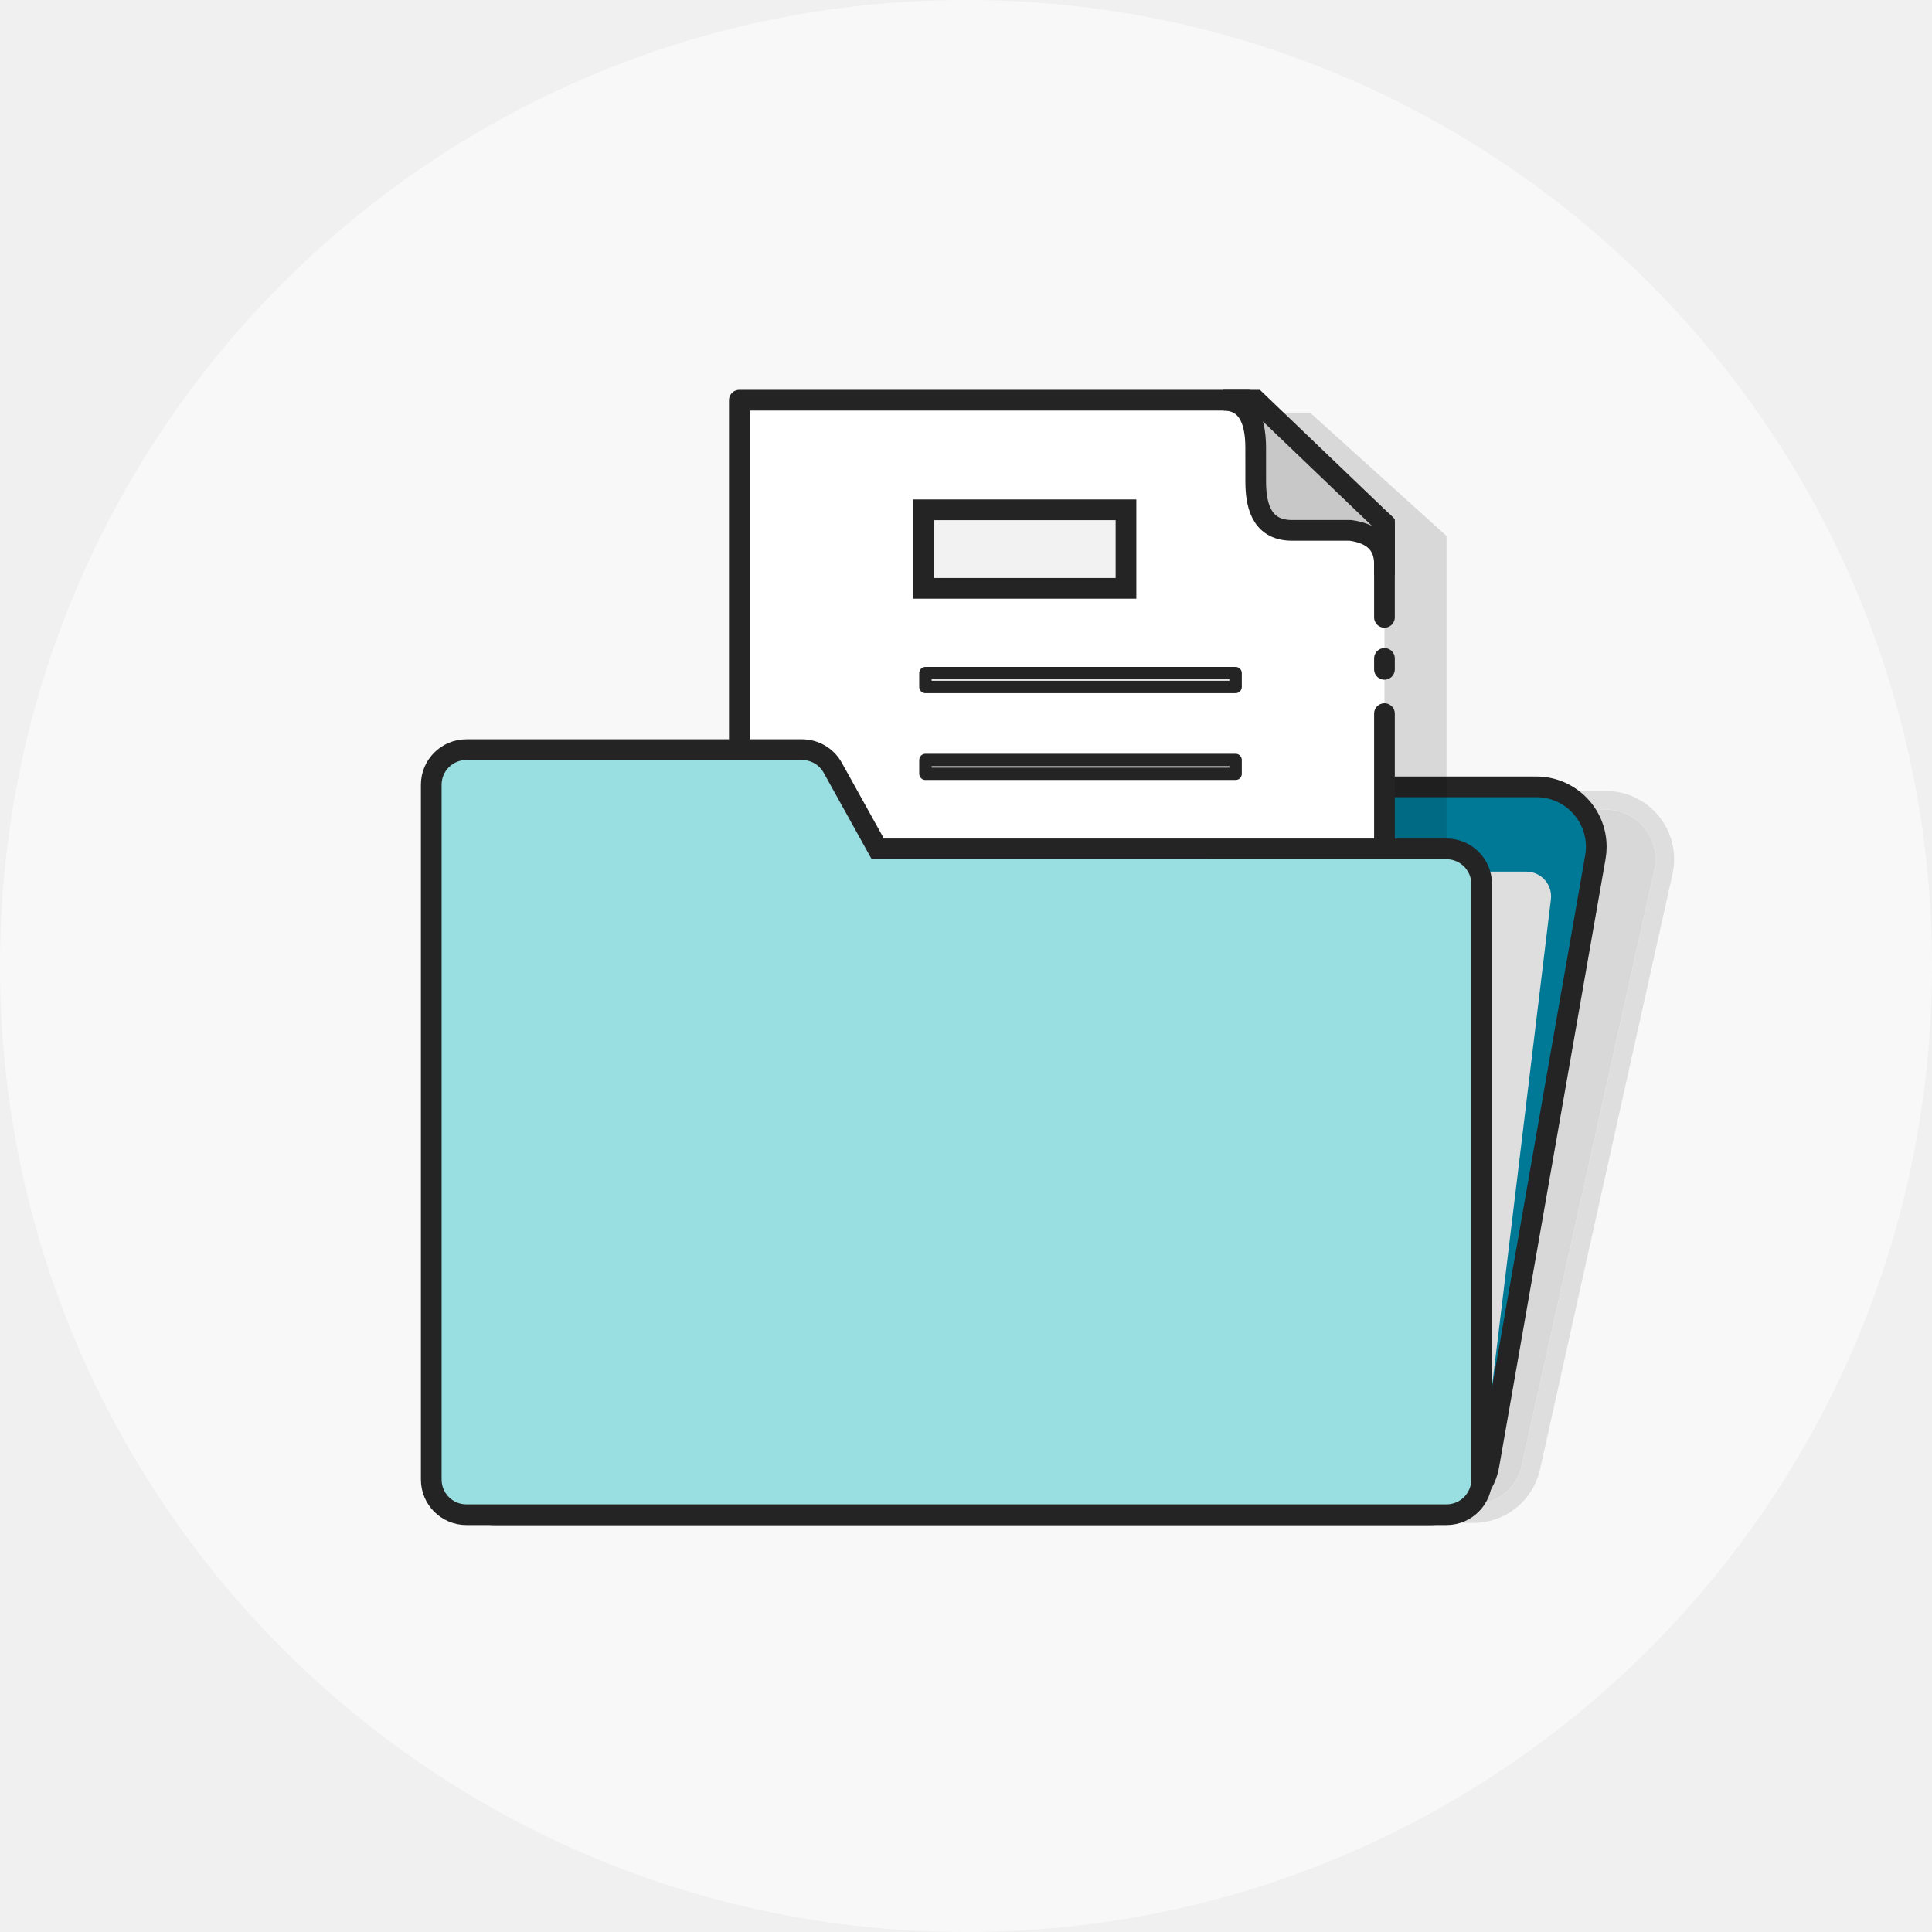
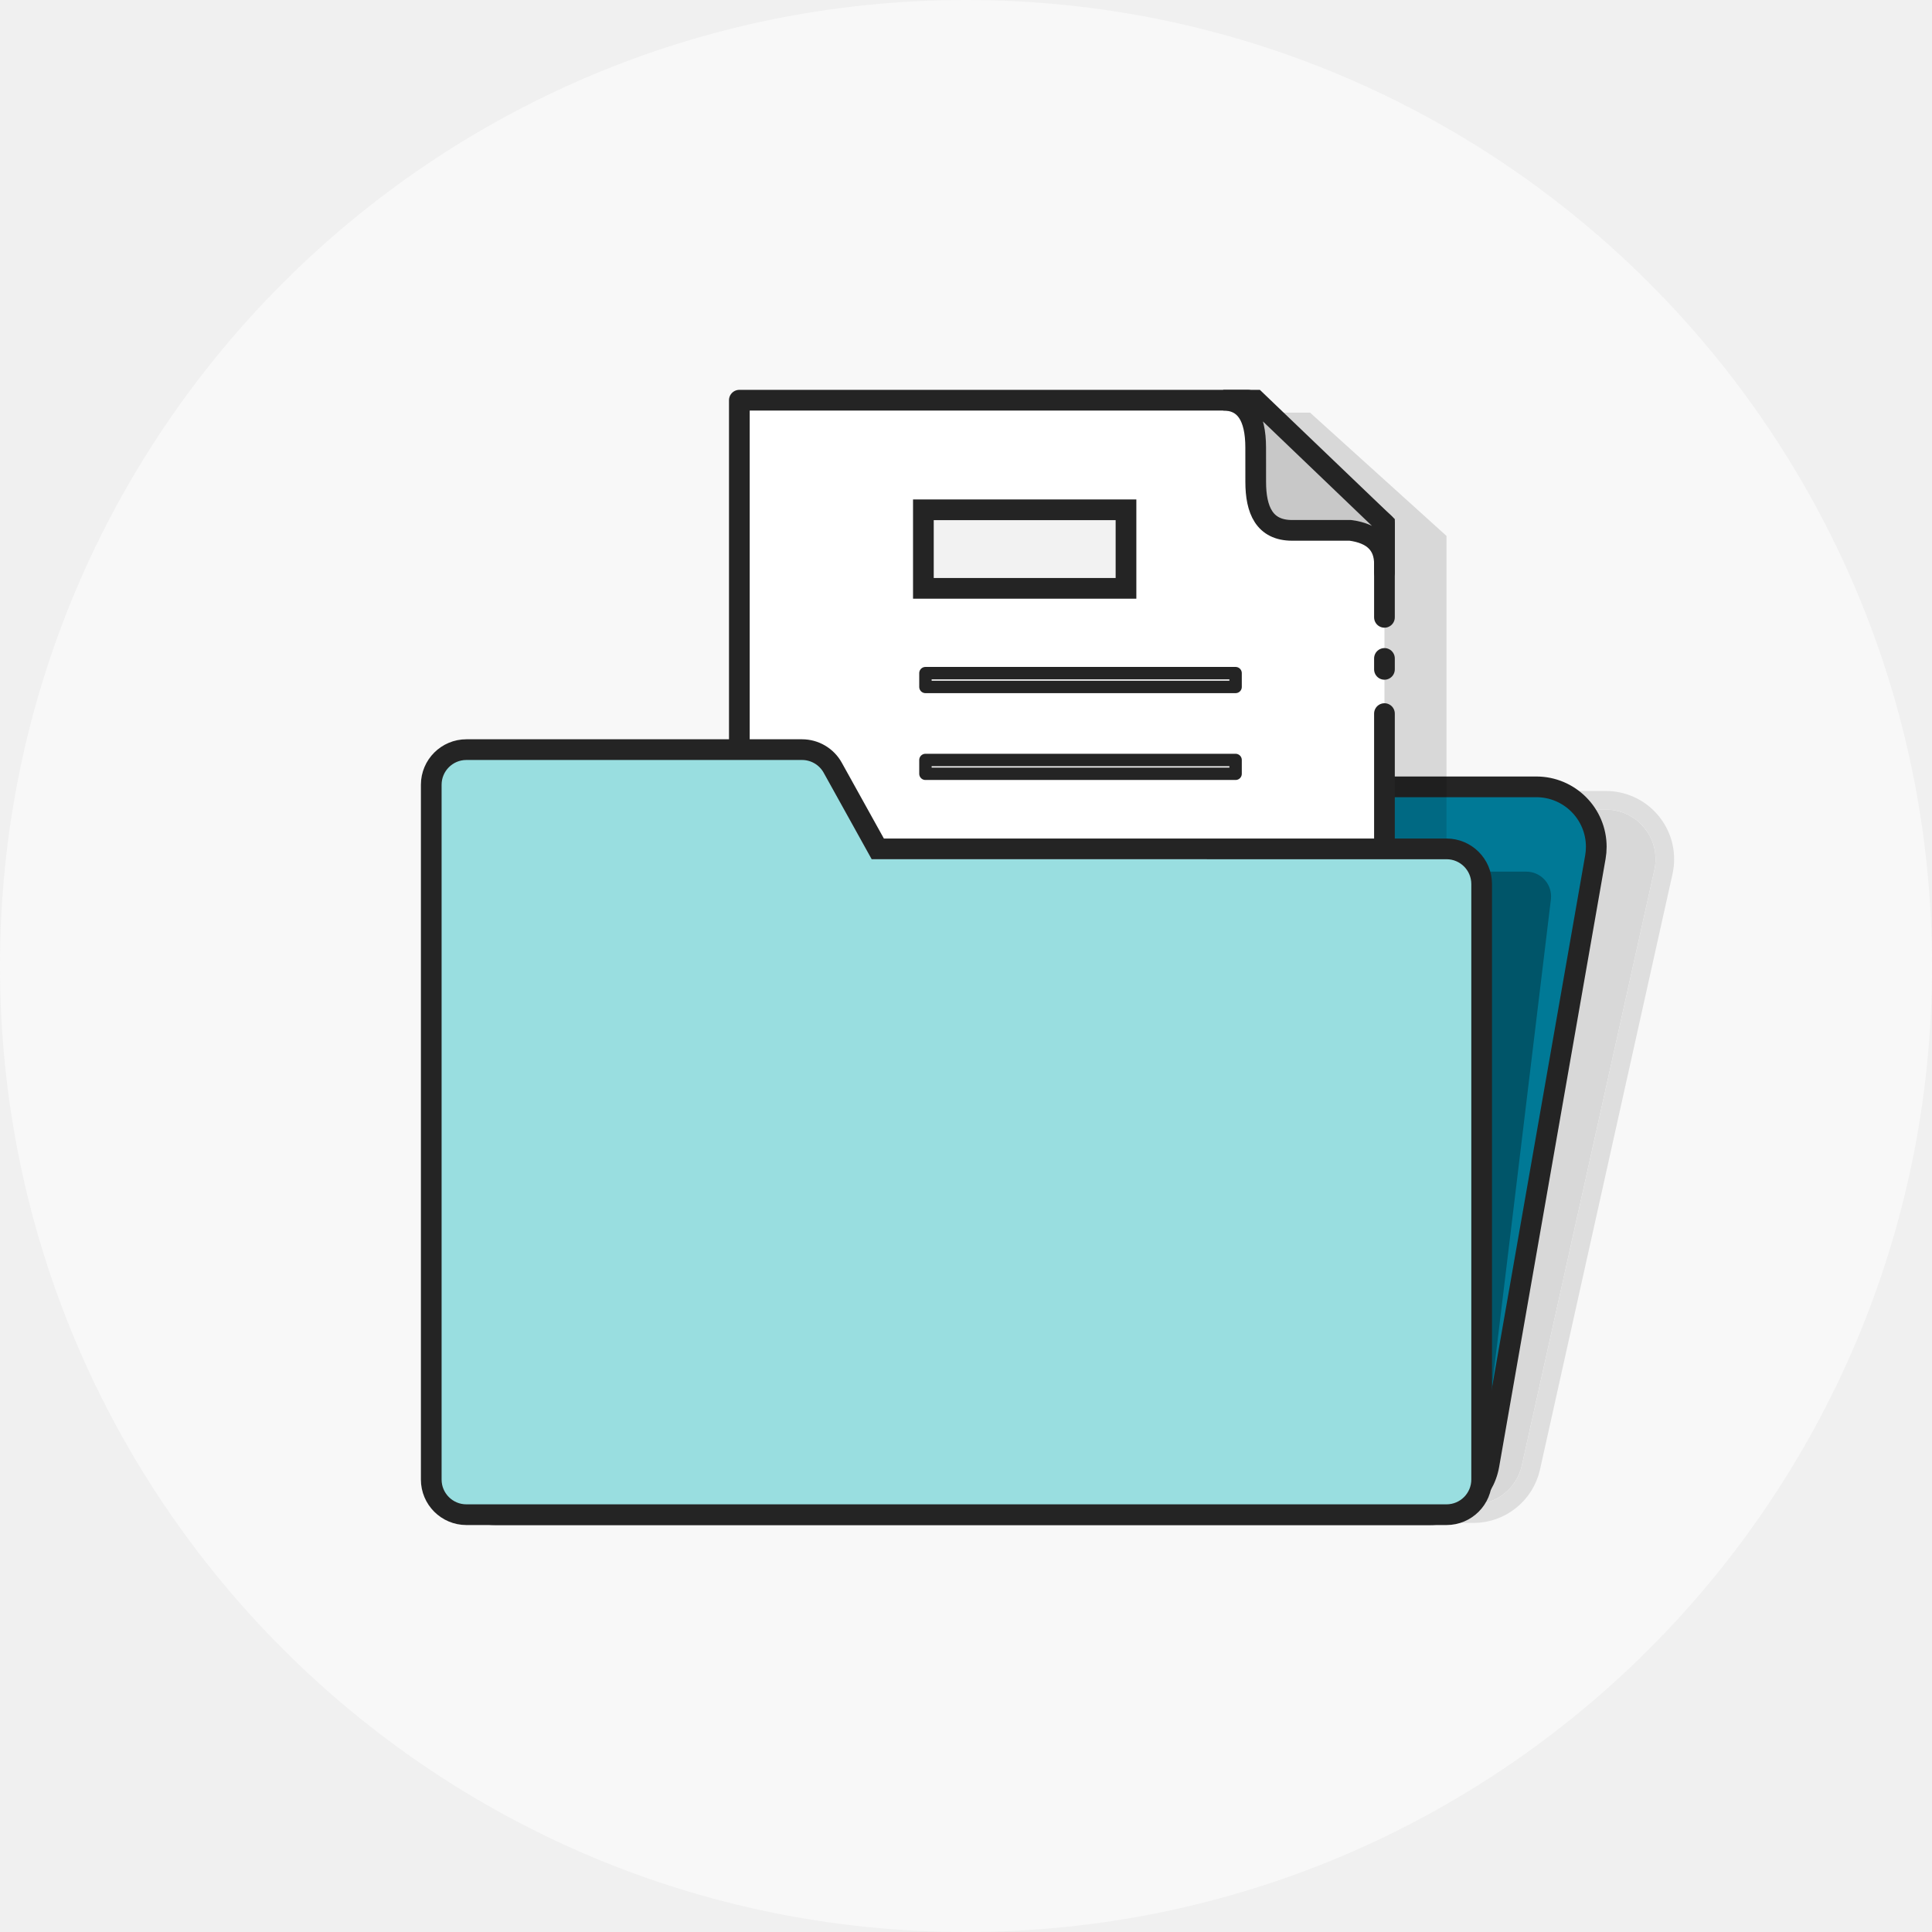
<svg xmlns="http://www.w3.org/2000/svg" xmlns:xlink="http://www.w3.org/1999/xlink" width="140px" height="140px" viewBox="0 0 140 140" version="1.1">
  <defs>
    <path d="M11.729,29.667 L84.37,29.667 C86.356,29.667 87.966,31.277 87.966,33.263 C87.966,33.525 87.937,33.787 87.88,34.044 L78.277,77.195 C77.911,78.84 76.452,80.01 74.767,80.01 L8.381,80.01 C6.395,80.01 4.785,78.4 4.785,76.414 C4.785,76.321 4.788,76.228 4.796,76.136 L8.144,32.984 C8.29,31.112 9.851,29.667 11.729,29.667 Z" id="path-1" />
  </defs>
  <g id="vignette_archivformular" stroke="none" stroke-width="1" fill="none" fill-rule="evenodd">
    <g>
      <circle id="Oval" fill="#F8F8F8" cx="70" cy="70" r="70" />
      <g id="ICON-Archivformulare" transform="translate(32, 29)">
        <g id="Rectangle">
          <use fill="#DEDEDE" fill-rule="evenodd" style="mix-blend-mode: multiply;" xlink:href="#path-1" />
          <path stroke="#DEDEDE" stroke-width="1.348" d="M84.37,28.992 C85.549,28.992 86.616,29.47 87.389,30.243 C88.162,31.016 88.64,32.083 88.64,33.263 C88.64,33.575 88.606,33.886 88.538,34.19 L88.538,34.19 L78.936,77.342 C78.718,78.318 78.176,79.154 77.439,79.745 C76.701,80.337 75.768,80.684 74.767,80.684 L74.767,80.684 L8.381,80.684 C7.202,80.684 6.134,80.206 5.361,79.434 C4.583,78.655 4.103,77.577 4.111,76.387 L4.111,76.387 L7.472,32.932 C7.558,31.82 8.065,30.836 8.829,30.129 C9.593,29.421 10.614,28.992 11.729,28.992 L11.729,28.992 Z" />
        </g>
        <path d="M79.326,28.018 C80.526,28.018 81.613,28.504 82.399,29.291 C83.186,30.077 83.672,31.164 83.672,32.364 C83.672,32.615 83.65,32.866 83.607,33.113 L83.607,33.113 L75.896,77.163 C75.714,78.203 75.172,79.102 74.411,79.742 C73.65,80.381 72.671,80.76 71.615,80.76 L71.615,80.76 L3.897,80.76 C2.697,80.76 1.611,80.274 0.824,79.487 C0.031,78.694 -0.457,77.595 -0.449,76.383 L-0.449,76.383 L3.115,32.015 C3.206,30.886 3.722,29.887 4.5,29.17 C5.277,28.453 6.314,28.018 7.447,28.018 L7.447,28.018 Z" id="Rectangle" stroke="#242424" stroke-width="1.5" fill="#007996" />
        <rect id="Rectangle-Copy-23" stroke="#242424" stroke-width="0.899" fill="#F2F2F2" stroke-linejoin="round" x="35.061" y="34.162" width="22.475" height="1" />
        <g id="ICON-formular" transform="translate(21.57576, 0)">
          <polygon id="Rectangle" fill="#DEDEDE" style="mix-blend-mode: multiply;" transform="translate(27.86869, 17.9798) scale(-1, 1) rotate(-180) translate(-27.86869, -17.9798) " points="4.495 0.899 51.242 0.899 51.242 26.125 41.354 35.061 4.495 35.061" />
          <path d="M46.747,18.427 L46.747,25.226 L36.859,34.162 L0,34.162 L0,-3.19385371e-15 L46.747,-3.19385371e-15 L46.747,11.452 M46.747,14.657 L46.747,15.449" id="Shape" stroke="#242424" stroke-width="1.5" fill="#FFFFFF" stroke-linecap="round" stroke-linejoin="round" transform="translate(23.59849, 17.08081) scale(-1, 1) rotate(-180) translate(-23.59849, -17.08081) " />
          <path d="M46.747,3.557 L37.418,12.493 L35.061,12.493 C36.632,12.493 37.417,11.346 37.416,9.051 C37.415,8.719 37.421,8.646 37.418,6.592 C37.415,4.537 38.045,3.061 40.054,3.061 C41.526,3.061 42.933,3.061 44.275,3.061 C45.923,2.839 46.747,2.025 46.747,0.621 C46.747,-0.784 46.747,0.195 46.747,3.557 Z" id="Path-4" stroke="#242424" stroke-width="1.5" fill="#C8C8C8" transform="translate(40.90404, 6.246408) scale(-1, 1) rotate(-180) translate(-40.90404, -6.246408) " />
          <rect id="Rectangle" stroke="#242424" stroke-width="1.5" fill="#F2F2F2" x="13.336" y="7.942" width="14.682" height="5.692" />
          <rect id="Rectangle-Copy-21" stroke="#242424" stroke-width="0.899" fill="#F2F2F2" stroke-linejoin="round" x="13.485" y="19.778" width="22.475" height="1" />
          <rect id="Rectangle-Copy-22" stroke="#242424" stroke-width="0.899" fill="#F2F2F2" stroke-linejoin="round" x="13.485" y="26.071" width="22.475" height="1" />
        </g>
-         <path d="M0,27.869 C-3.43651643e-16,26.876 0.805,26.071 1.798,26.071 L27.572,26.071 C28.211,26.071 28.802,26.41 29.125,26.961 L33.332,34.161 L78.599,34.162 C79.592,34.162 80.397,34.967 80.397,35.96 C80.397,36.032 80.392,36.104 80.384,36.175 L75.276,78.428 C75.167,79.331 74.401,80.01 73.491,80.01 L1.798,80.01 C0.805,80.01 1.45387467e-15,79.205 0,78.212 L0,27.869 Z" id="Combined-Shape" fill="#DEDEDE" style="mix-blend-mode: normal;" />
+         <path d="M0,27.869 C-3.43651643e-16,26.876 0.805,26.071 1.798,26.071 L27.572,26.071 C28.211,26.071 28.802,26.41 29.125,26.961 L33.332,34.161 L78.599,34.162 C79.592,34.162 80.397,34.967 80.397,35.96 C80.397,36.032 80.392,36.104 80.384,36.175 L75.276,78.428 C75.167,79.331 74.401,80.01 73.491,80.01 L1.798,80.01 C0.805,80.01 1.45387467e-15,79.205 0,78.212 L0,27.869 Z" id="Combined-Shape" fill-opacity="0.3" fill="#000000" />
        <path d="M26.116,25.321 C26.579,25.321 27.023,25.446 27.408,25.673 C27.793,25.899 28.119,26.227 28.343,26.632 L28.343,26.632 L31.607,32.512 L72.818,32.513 C73.522,32.513 74.159,32.798 74.62,33.259 C75.081,33.72 75.366,34.357 75.366,35.061 L75.366,35.061 L75.366,78.212 C75.366,78.916 75.081,79.553 74.62,80.014 C74.159,80.475 73.522,80.76 72.818,80.76 L72.818,80.76 L1.798,80.76 C1.094,80.76 0.457,80.475 -0.004,80.014 C-0.465,79.553 -0.75,78.916 -0.75,78.212 L-0.75,78.212 L-0.75,27.869 C-0.75,27.165 -0.465,26.528 -0.004,26.067 C0.457,25.606 1.094,25.321 1.798,25.321 L1.798,25.321 Z" id="Combined-Shape" stroke="#242424" stroke-width="1.5" fill="#99DEE0" />
      </g>
    </g>
  </g>
</svg>
